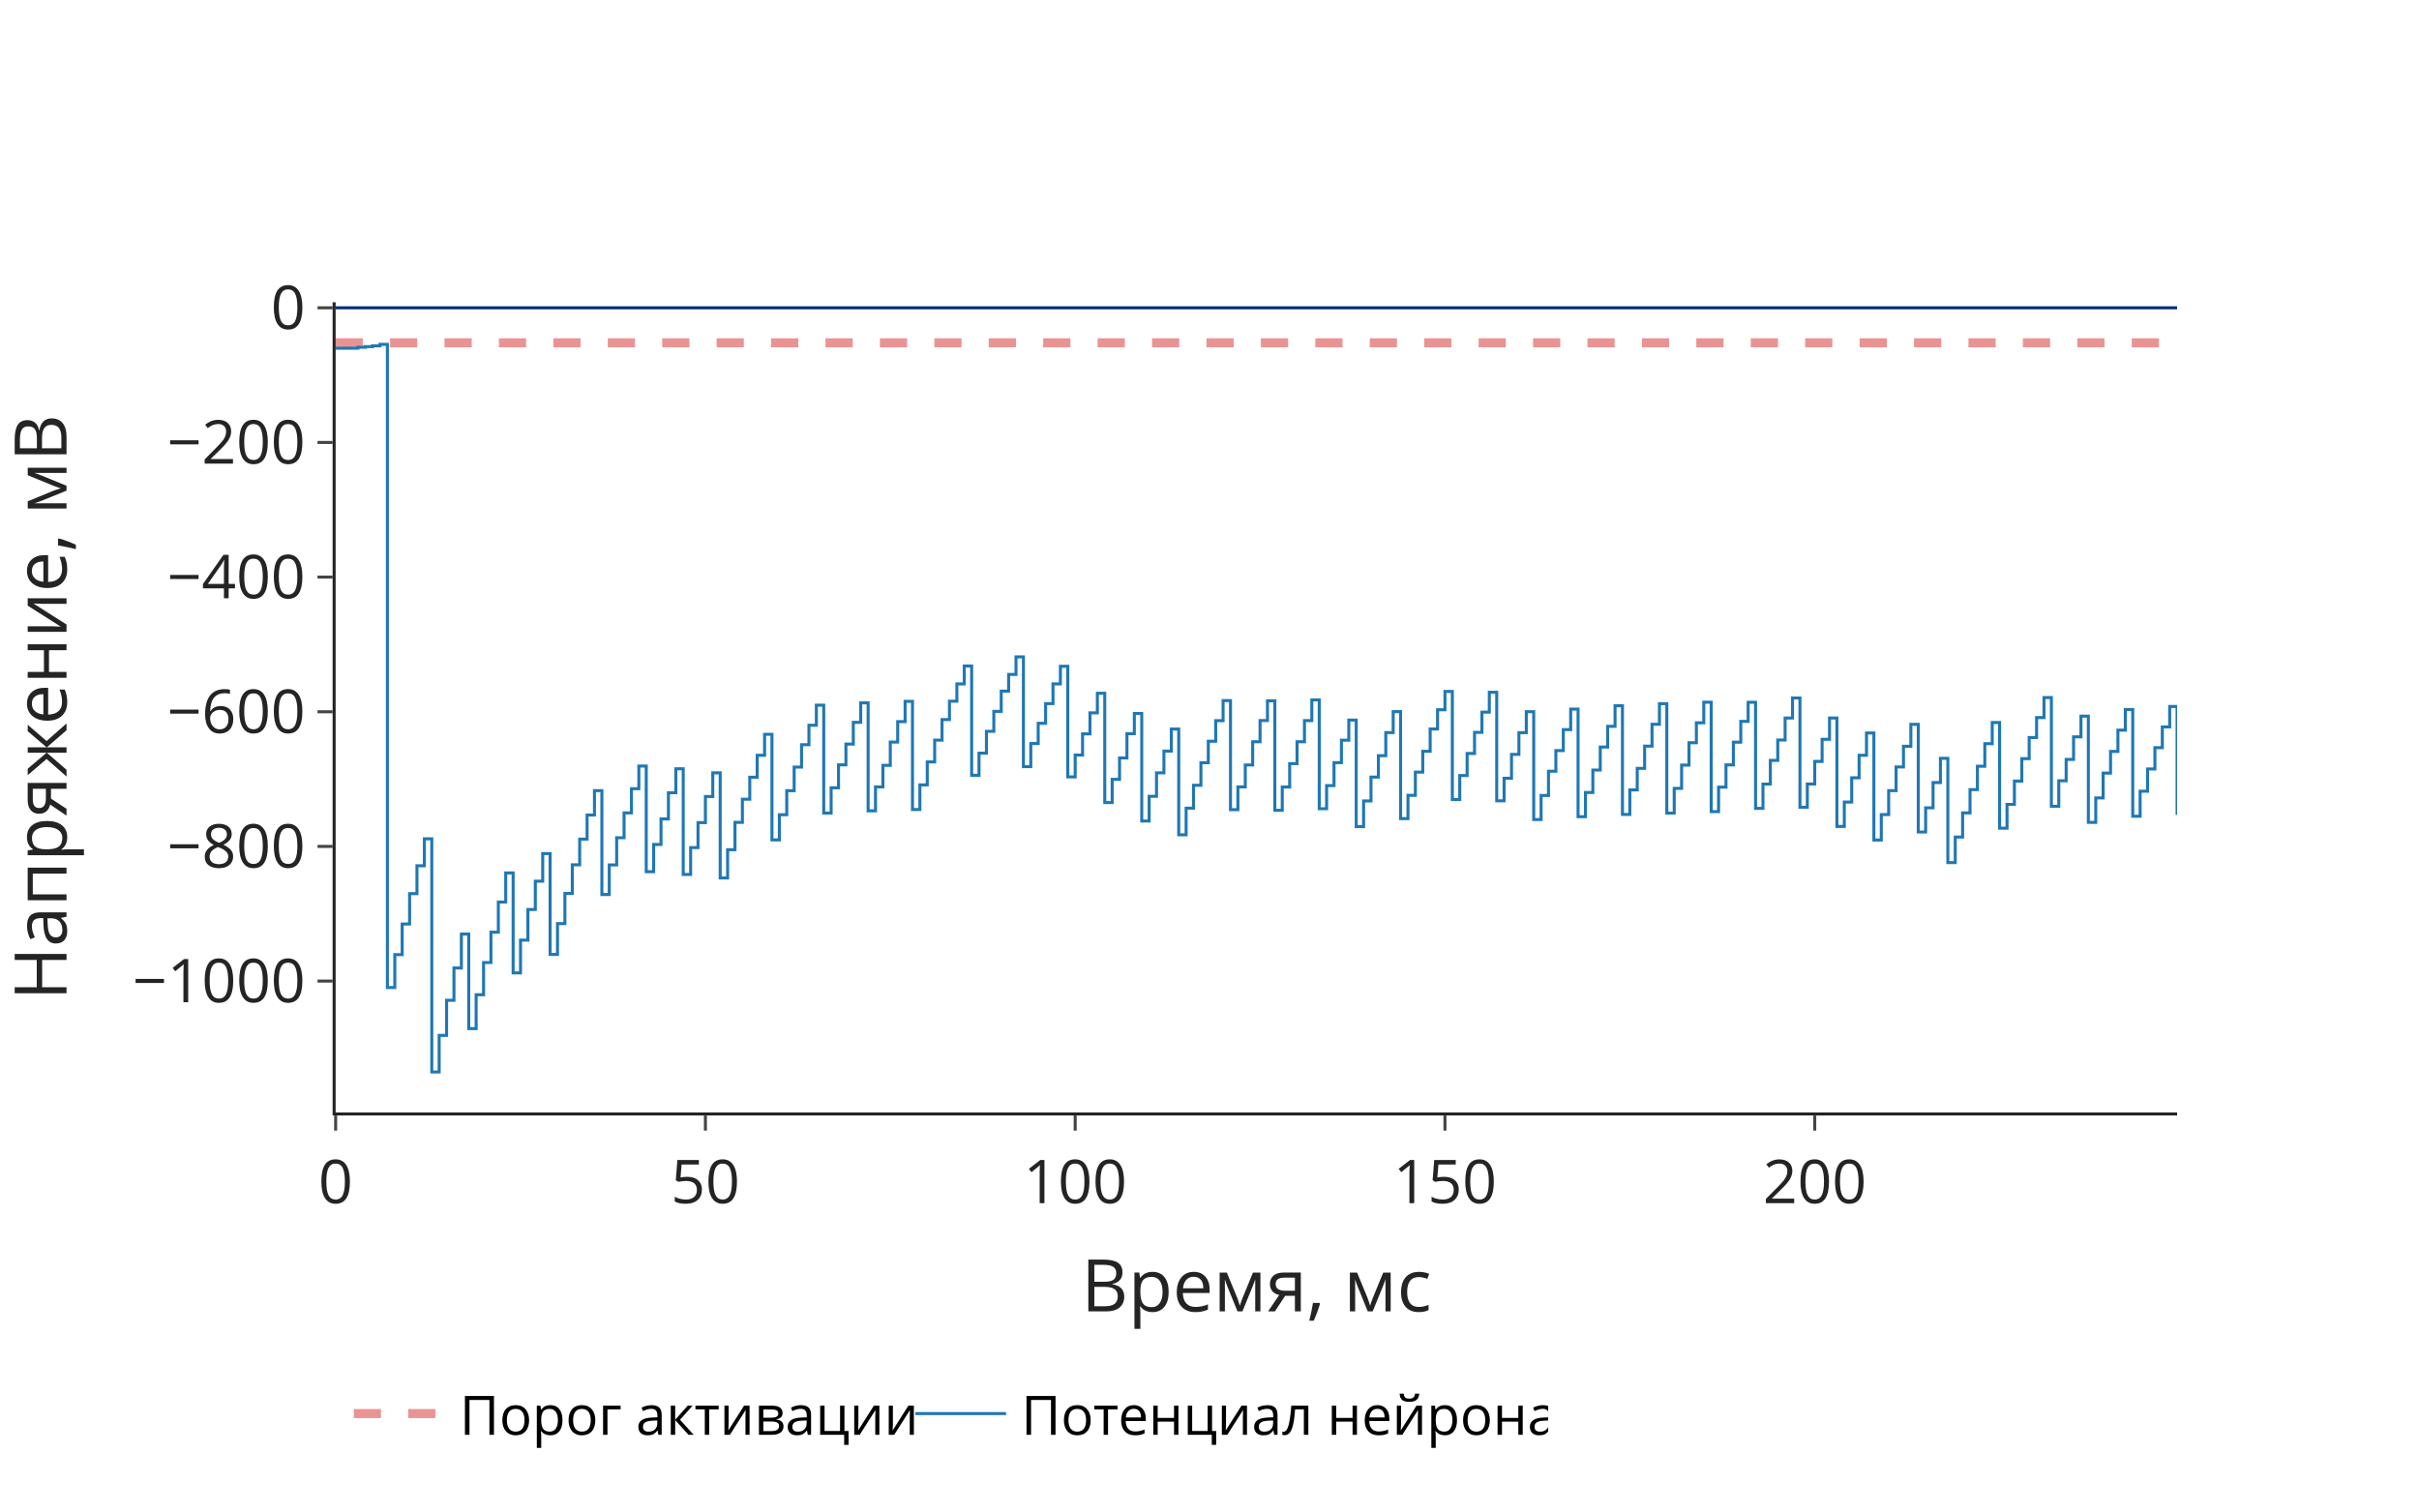
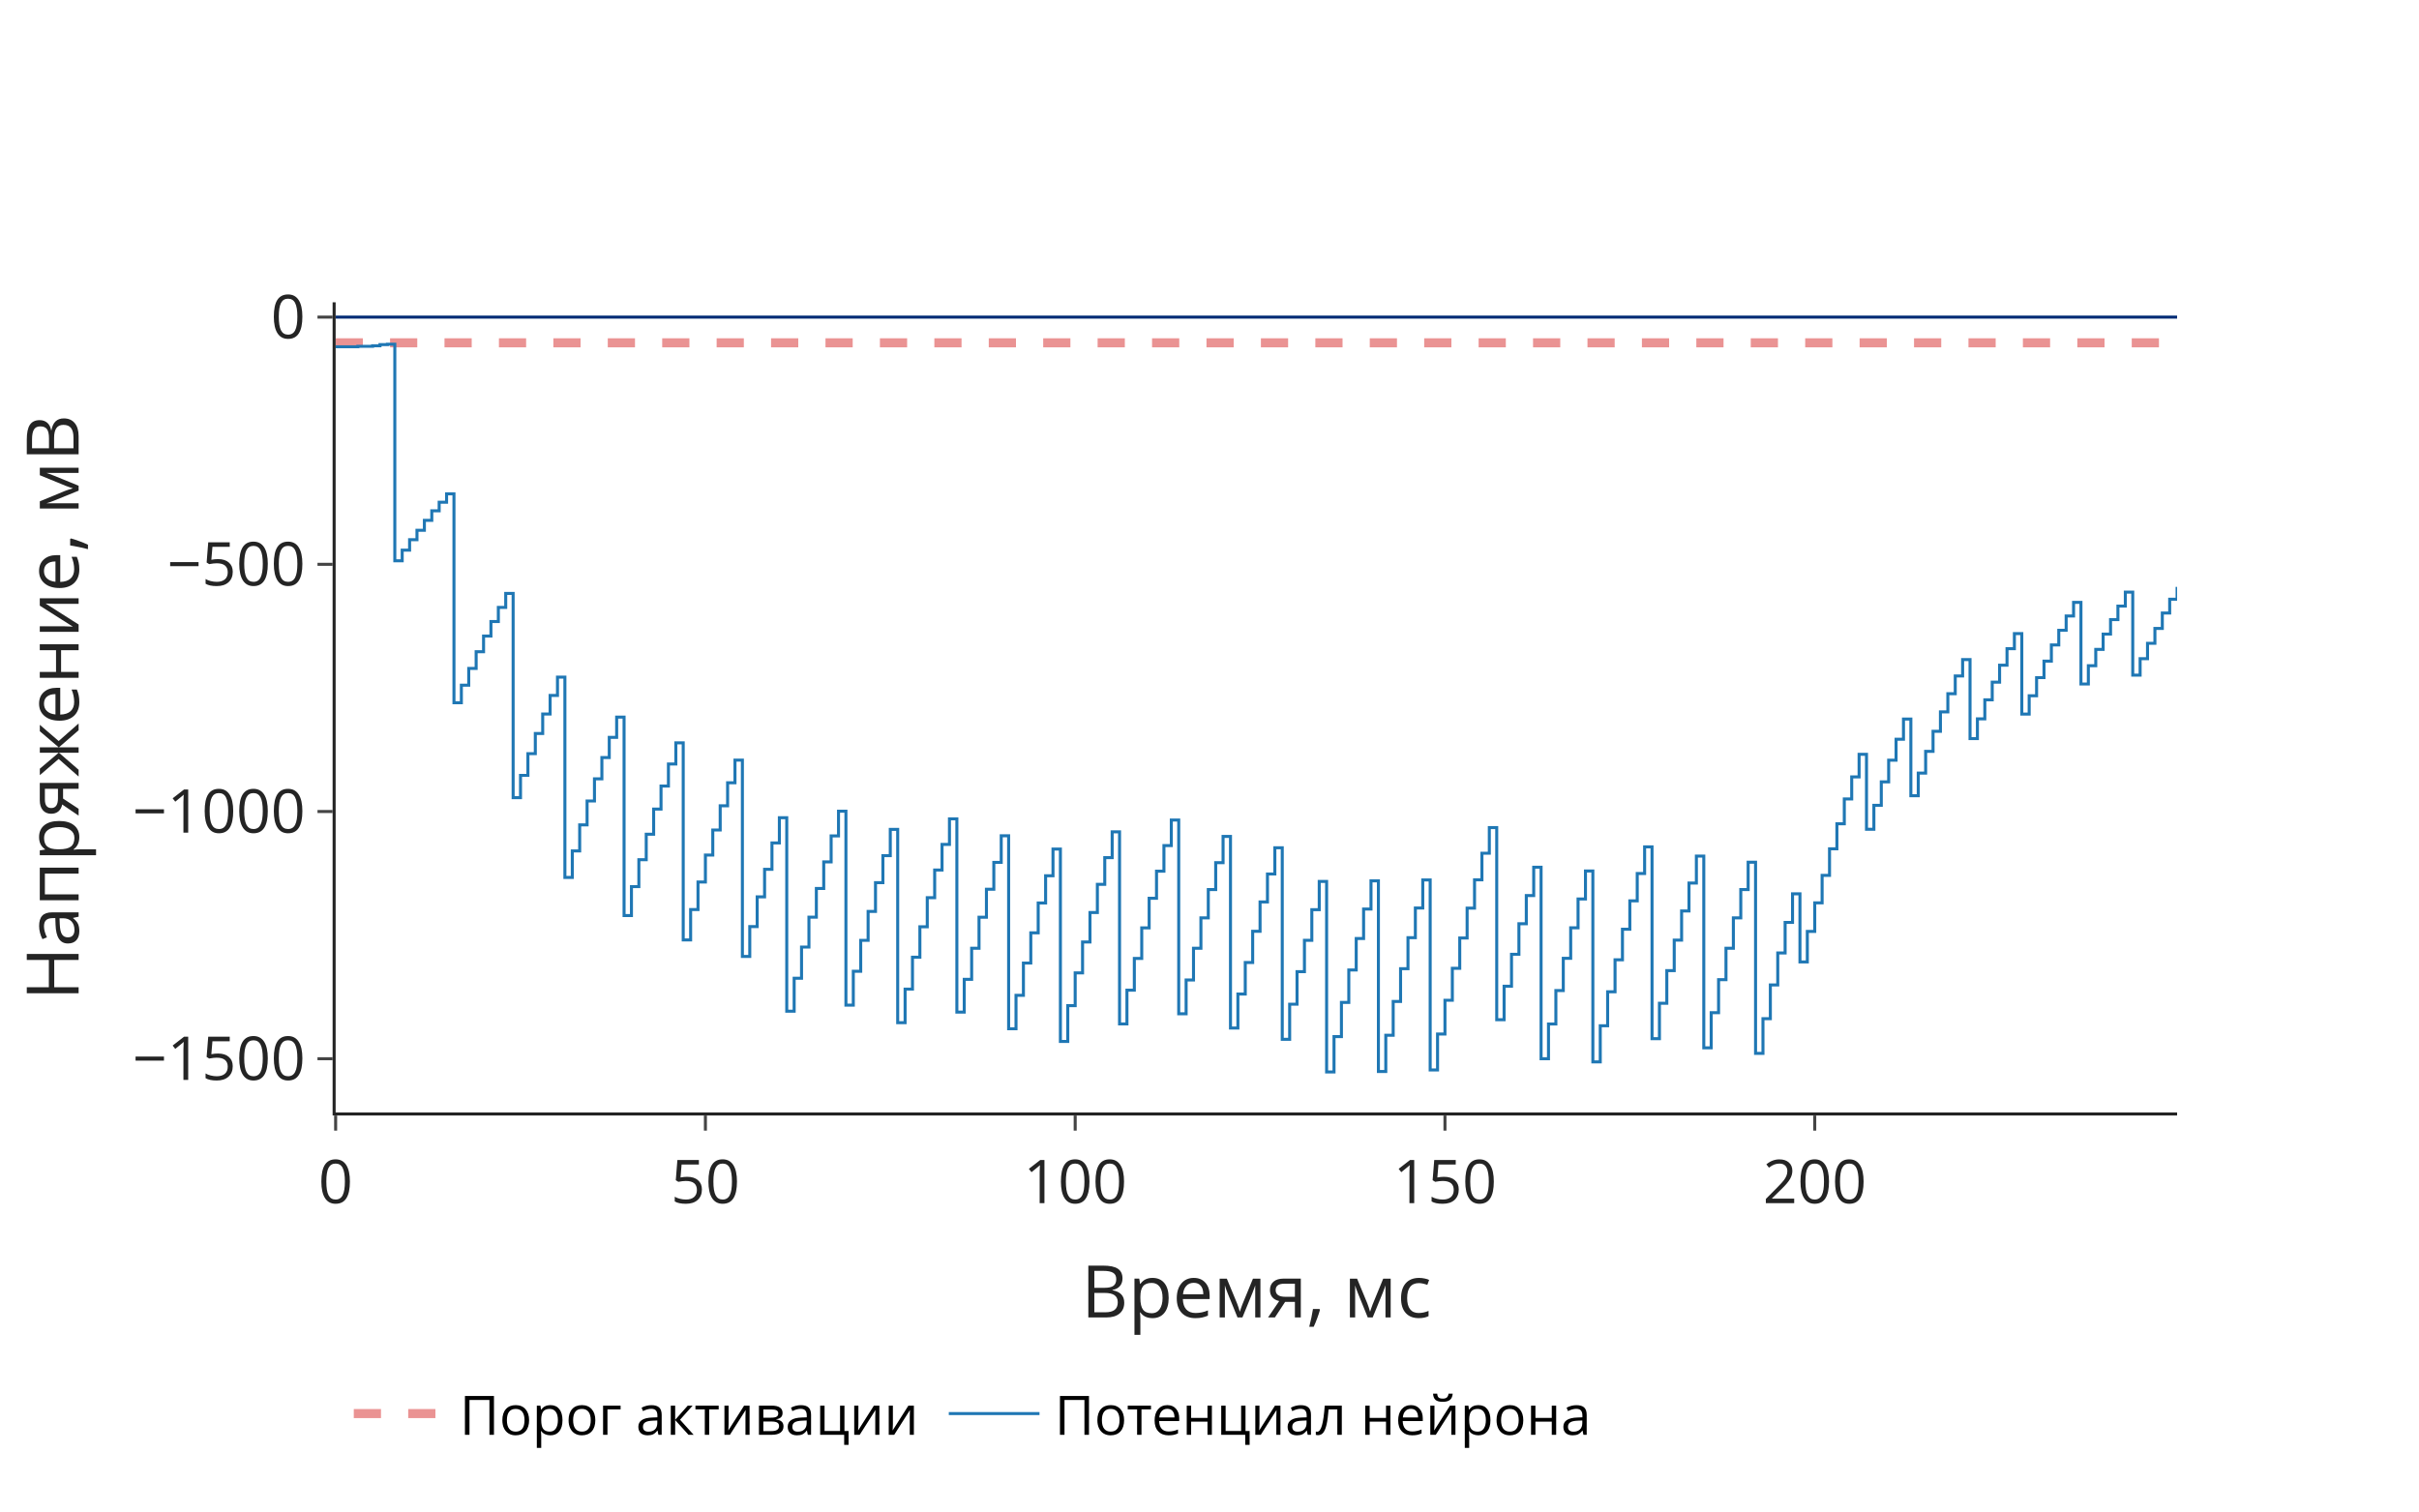
<svg xmlns="http://www.w3.org/2000/svg" class="main-svg" width="800" height="500" style="" viewBox="0 0 800 500">
  <rect x="0" y="0" width="800" height="500" style="fill: rgb(255, 255, 255); fill-opacity: 1;" />
-   <defs id="defs-00d9c5">
+   <defs id="defs-796550">
    <g class="clips">
-       <clipPath id="clip00d9c5xyplot" class="plotclip">
+       <clipPath id="clip796550xyplot" class="plotclip">
        <rect width="609" height="268" />
      </clipPath>
-       <clipPath class="axesclip" id="clip00d9c5x">
+       <clipPath class="axesclip" id="clip796550x">
        <rect x="111" y="0" width="609" height="500" />
      </clipPath>
-       <clipPath class="axesclip" id="clip00d9c5y">
+       <clipPath class="axesclip" id="clip796550y">
        <rect x="0" y="100" width="800" height="268" />
      </clipPath>
-       <clipPath class="axesclip" id="clip00d9c5xy">
+       <clipPath class="axesclip" id="clip796550xy">
        <rect x="111" y="100" width="609" height="268" />
      </clipPath>
    </g>
    <g class="gradients" />
  </defs>
  <g class="bglayer" />
  <g class="layer-below">
    <g class="imagelayer" />
    <g class="shapelayer" />
  </g>
  <g class="cartesianlayer">
    <g class="subplot xy">
      <g class="layer-subplot">
        <g class="shapelayer" />
        <g class="imagelayer" />
      </g>
      <g class="gridlayer">
        <g class="x" />
        <g class="y" />
      </g>
      <g class="zerolinelayer">
-         <path class="yzl zl crisp" transform="translate(0,101.82)" d="M111,0h609" style="stroke: rgb(0, 44, 117); stroke-opacity: 1; stroke-width: 1px;" />
+         <path class="yzl zl crisp" transform="translate(0,104.9)" d="M111,0h609" style="stroke: rgb(0, 44, 117); stroke-opacity: 1; stroke-width: 1px;" />
      </g>
      <path class="xlines-below" />
      <path class="ylines-below" />
      <g class="overlines-below" />
      <g class="xaxislayer-below" />
      <g class="yaxislayer-below" />
      <g class="overaxes-below" />
-       <g class="plot" transform="translate(111, 100)" clip-path="url('#clip00d9c5xyplot')">
+       <g class="plot" transform="translate(111,100)" clip-path="url('#clip796550xyplot')">
        <g class="scatterlayer mlayer">
-           <g class="trace scatter tracef15547" style="stroke-miterlimit: 2; opacity: 0.5;">
+           <g class="trace scatter trace2523b6" style="stroke-miterlimit: 2; opacity: 0.5;">
            <g class="fills" />
            <g class="errorbars" />
            <g class="lines">
              <path class="js-line" d="M0,13.4H2.45V13.4H4.89V13.4H7.34V13.4H9.78V13.4H12.23V13.4H14.67V13.4H17.12V13.4H19.57V13.4H22.01V13.4H24.46V13.4H26.9V13.4H29.35V13.4H31.8V13.4H34.24V13.4H36.69V13.4H39.13V13.4H41.58V13.4H44.02V13.4H46.47V13.4H48.92V13.4H51.36V13.4H53.81V13.4H56.25V13.4H58.7V13.4H61.14V13.4H63.59V13.4H66.04V13.4H68.48V13.4H70.93V13.4H73.37V13.4H75.82V13.4H78.27V13.4H80.71V13.4H83.16V13.4H85.6V13.4H88.05V13.4H90.49V13.4H92.94V13.4H95.39V13.4H97.83V13.4H100.28V13.4H102.72V13.4H105.17V13.4H107.61V13.4H110.06V13.4H112.51V13.4H114.95V13.4H117.4V13.4H119.84V13.4H122.29V13.4H124.73V13.4H127.18V13.4H129.63V13.4H132.07V13.4H134.52V13.4H136.96V13.4H139.41V13.4H141.86V13.4H144.3V13.4H146.75V13.4H149.19V13.4H151.64V13.4H154.08V13.4H156.53V13.4H158.98V13.4H161.42V13.4H163.87V13.4H166.31V13.4H168.76V13.4H171.2V13.4H173.65V13.4H176.1V13.4H178.54V13.4H180.99V13.4H183.43V13.4H185.88V13.4H188.33V13.4H190.77V13.4H193.22V13.4H195.66V13.4H198.11V13.4H200.55V13.4H203V13.4H205.45V13.4H207.89V13.4H210.34V13.4H212.78V13.4H215.23V13.4H217.67V13.4H220.12V13.4H222.57V13.4H225.01V13.4H227.46V13.4H229.9V13.4H232.35V13.4H234.8V13.4H237.24V13.4H239.69V13.4H242.13V13.4H244.58V13.4H247.02V13.4H249.47V13.4H251.92V13.4H254.36V13.4H256.81V13.4H259.25V13.4H261.7V13.4H264.14V13.4H266.59V13.4H269.04V13.4H271.48V13.4H273.93V13.4H276.37V13.4H278.82V13.4H281.27V13.4H283.71V13.4H286.16V13.4H288.6V13.4H291.05V13.4H293.49V13.4H295.94V13.4H298.39V13.4H300.83V13.4H303.28V13.4H305.72V13.4H308.17V13.4H310.61V13.4H313.06V13.4H315.51V13.4H317.95V13.4H320.4V13.4H322.84V13.4H325.29V13.4H327.73V13.4H330.18V13.4H332.63V13.4H335.07V13.4H337.52V13.4H339.96V13.4H342.41V13.4H344.86V13.4H347.3V13.4H349.75V13.4H352.19V13.4H354.64V13.4H357.08V13.4H359.53V13.4H361.98V13.4H364.42V13.4H366.87V13.4H369.31V13.4H371.76V13.4H374.2V13.4H376.65V13.4H379.1V13.4H381.54V13.4H383.99V13.4H386.43V13.4H388.88V13.4H391.33V13.4H393.77V13.4H396.22V13.4H398.66V13.4H401.11V13.4H403.55V13.4H406V13.4H408.45V13.4H410.89V13.4H413.34V13.4H415.78V13.4H418.23V13.4H420.67V13.4H423.12V13.4H425.57V13.4H428.01V13.4H430.46V13.4H432.9V13.4H435.35V13.4H437.8V13.4H440.24V13.4H442.69V13.4H445.13V13.4H447.58V13.4H450.02V13.4H452.47V13.4H454.92V13.4H457.36V13.4H459.81V13.4H462.25V13.4H464.7V13.4H467.14V13.4H469.59V13.4H472.04V13.4H474.48V13.4H476.93V13.4H479.37V13.4H481.82V13.4H484.27V13.4H486.71V13.4H489.16V13.4H491.6V13.4H494.05V13.4H496.49V13.4H498.94V13.4H501.39V13.4H503.83V13.4H506.28V13.4H508.72V13.4H511.17V13.4H513.61V13.4H516.06V13.4H518.51V13.4H520.95V13.4H523.4V13.4H525.84V13.4H528.29V13.4H530.73V13.4H533.18V13.4H535.63V13.4H538.07V13.4H540.52V13.4H542.96V13.4H545.41V13.4H547.86V13.4H550.3V13.4H552.75V13.4H555.19V13.4H557.64V13.4H560.08V13.4H562.53V13.4H564.98V13.4H567.42V13.4H569.87V13.4H572.31V13.4H574.76V13.4H577.2V13.4H579.65V13.4H582.1V13.4H584.54V13.4H586.99V13.4H589.43V13.4H591.88V13.4H594.33V13.4H596.77V13.4H599.22V13.4H601.66V13.4H604.11V13.4H606.55V13.4H609V13.4" style="vector-effect: non-scaling-stroke; fill: none; stroke: rgb(214, 39, 40); stroke-opacity: 1; stroke-width: 3px; opacity: 1; stroke-dasharray: 9px, 9px;" />
            </g>
            <g class="points" />
            <g class="text" />
          </g>
-           <g class="trace scatter tracec238b5" style="stroke-miterlimit: 2; opacity: 1;">
+           <g class="trace scatter tracea36269" style="stroke-miterlimit: 2; opacity: 1;">
            <g class="fills" />
            <g class="errorbars" />
            <g class="lines">
-               <path class="js-line" d="M0,15.18H2.45V15.18H4.89V15.18H7.34V14.86H9.78V14.66H12.23V14.4H14.67V13.91H17.12V226.66H19.57V215.79H22.01V205.66H24.46V195.61H26.9V186.39H29.35V177.47H31.8V254.6H34.24V242.5H36.69V230.89H39.13V220.2H41.58V208.99H44.02V240.26H46.47V229.06H48.92V218.4H51.36V208.36H53.81V198.39H56.25V188.75H58.7V221.82H61.14V210.99H63.59V200.85H66.04V191.48H68.48V182.36H70.93V215.72H73.37V205.52H75.82V195.54H78.27V186.07H80.71V177.58H83.16V169.61H85.6V161.54H88.05V195.91H90.49V186.11H92.94V177.12H95.39V168.9H97.83V160.9H100.28V153.41H102.72V188.36H105.17V179.35H107.61V170.9H110.06V162.23H112.51V154.3H114.95V189.26H117.4V180.37H119.84V172.12H122.29V163.47H124.73V155.64H127.18V190.43H129.63V181.08H132.07V172.03H134.52V164.38H136.96V157.1H139.41V149.84H141.86V142.9H144.3V177.83H146.75V169.52H149.19V161.56H151.64V153.74H154.08V146.34H156.53V139.9H158.98V133.26H161.42V168.96H163.87V160.6H166.31V153H168.76V146.13H171.2V138.95H173.65V132.5H176.1V168.21H178.54V160.29H180.99V153.17H183.43V145.47H185.88V138.7H188.33V132H190.77V167.78H193.22V159.63H195.66V152.05H198.11V144.83H200.55V138.03H203V131.94H205.45V126.22H207.89V120.29H210.34V156.46H212.78V149.15H215.23V141.92H217.67V135.32H220.12V128.62H222.57V123.09H225.01V117.29H227.46V153.61H229.9V145.97H232.35V139.27H234.8V132.76H237.24V126.22H239.69V120.41H242.13V156.99H244.58V149.76H247.02V142.77H249.47V135.8H251.92V129.33H254.36V165.48H256.81V157.8H259.25V150.73H261.7V142.7H264.14V136.01H266.59V171.59H269.04V163.41H271.48V155.64H273.93V148.46H276.37V141.17H278.82V176.15H281.27V167.33H283.71V159.77H286.16V152.29H288.6V145.19H291.05V138.39H293.49V131.76H295.94V167.83H298.39V160.3H300.83V153.04H303.28V145.36H305.72V138.35H308.17V131.82H310.61V168.04H313.06V160.35H315.51V152.6H317.95V145.36H320.4V138.37H322.84V131.53H325.29V167.52H327.73V159.88H330.18V152.27H332.63V144.85H335.07V138.2H337.52V173.44H339.96V164.95H342.41V157.06H344.86V149.98H347.3V142.33H349.75V135.41H352.19V170.8H354.64V163.09H357.08V155.41H359.53V148.52H361.98V141.14H364.42V134.78H366.87V128.73H369.31V164.48H371.76V156.54H374.2V149.25H376.65V142.26H379.1V135.57H381.54V129H383.99V164.9H386.43V157.44H388.88V149.54H391.33V142.36H393.77V135.42H396.22V171.09H398.66V163.13H401.11V155.12H403.55V148.28H406V141.36H408.45V134.57H410.89V170.16H413.34V162.15H415.78V154.72H418.23V147.11H420.67V140.26H423.12V133.46H425.57V169.4H428.01V161.3H430.46V154.18H432.9V146.82H435.35V139.58H437.8V132.78H440.24V168.97H442.69V160.78H445.13V153.08H447.58V145.69H450.02V139.1H452.47V132.29H454.92V168.48H457.36V160.38H459.81V153.02H462.25V145.52H464.7V138.63H467.14V132.3H469.59V167.41H472.04V159.37H474.48V151.53H476.93V144.78H479.37V137.51H481.82V130.89H484.27V167.03H486.71V159.33H489.16V151.88H491.6V144.56H494.05V137.52H496.49V173.38H498.94V165.31H501.39V157.29H503.83V149.84H506.28V142.46H508.72V177.88H511.17V169.46H513.61V161.53H516.06V153.7H518.51V146.85H520.95V139.6H523.4V175.22H525.84V167.22H528.29V158.87H530.73V150.84H533.18V185.35H535.63V176.9H538.07V168.89H540.52V161.2H542.96V153.48H545.41V146H547.86V139H550.3V173.96H552.75V166.09H555.19V158.37H557.64V150.96H560.08V143.97H562.53V137.37H564.98V130.76H567.42V166.71H569.87V158.27H572.31V151.21H574.76V143.75H577.2V136.89H579.65V172.04H582.1V163.95H584.54V155.73H586.99V148.57H589.43V141.52H591.88V134.72H594.33V170H596.77V161.73H599.22V154.37H601.66V147.33H604.11V140.45H606.55V133.69H609V169.54" style="vector-effect: non-scaling-stroke; fill: none; stroke: rgb(31, 119, 180); stroke-opacity: 1; stroke-width: 1px; opacity: 1;" />
+               <path class="js-line" d="M0,14.71H2.45V14.71H4.89V14.71H7.34V14.56H9.78V14.56H12.23V14.37H14.67V13.99H17.12V13.87H19.57V85.5H22.01V81.99H24.46V78.53H26.9V75.42H29.35V72.12H31.8V68.97H34.24V66.14H36.69V63.36H39.13V132.46H41.58V126.66H44.02V121.1H46.47V115.58H48.92V110.4H51.36V105.6H53.81V100.92H56.25V96.3H58.7V163.87H61.14V156.49H63.59V149.3H66.04V142.63H68.48V136.19H70.93V130.05H73.37V123.99H75.82V190.25H78.27V181.49H80.71V172.87H83.16V164.96H85.6V157.63H88.05V150.6H90.49V143.91H92.94V137.22H95.39V202.85H97.83V193.29H100.28V184.38H102.72V175.96H105.17V167.64H107.61V160.03H110.06V152.73H112.51V145.73H114.95V210.93H117.4V200.87H119.84V191.76H122.29V182.84H124.73V174.56H127.18V166.55H129.63V158.94H132.07V151.44H134.52V216.39H136.96V206.5H139.41V196.67H141.86V187.56H144.3V178.84H146.75V170.5H149.19V234.49H151.64V223.59H154.08V213.28H156.53V203.39H158.98V193.9H161.42V185.1H163.87V176.52H166.31V168.35H168.76V232.49H171.2V221.29H173.65V211.06H176.1V201.49H178.54V191.98H180.99V183.04H183.43V174.36H185.88V238.29H188.33V227.19H190.77V216.64H193.22V206.57H195.66V196.94H198.11V187.8H200.55V179.32H203V170.87H205.45V234.8H207.89V223.96H210.34V213.67H212.78V203.41H215.23V194.16H217.67V185.27H220.12V176.46H222.57V240.31H225.01V229.24H227.46V218.57H229.9V208.57H232.35V198.7H234.8V189.7H237.24V180.87H239.69V244.5H242.13V232.66H244.58V221.83H247.02V211.61H249.47V201.86H251.92V192.53H254.36V183.7H256.81V175.17H259.25V238.71H261.7V227.54H264.14V217.05H266.59V206.94H269.04V197.15H271.48V188.18H273.93V179.72H276.37V171.26H278.82V235.34H281.27V224.17H283.71V213.67H286.16V203.62H288.6V194.26H291.05V185.37H293.49V176.69H295.94V240.07H298.39V228.82H300.83V218.38H303.28V208.07H305.72V198.35H308.17V189.11H310.61V180.44H313.06V243.79H315.51V232.18H317.95V221.41H320.4V211.05H322.84V200.91H325.29V191.58H327.73V254.6H330.18V242.9H332.63V231.6H335.07V220.86H337.52V210.45H339.96V200.7H342.41V191.39H344.86V254.45H347.3V242.46H349.75V231.27H352.19V220.44H354.64V210.18H357.08V200.36H359.53V191.09H361.98V253.93H364.42V242.04H366.87V230.88H369.31V220.31H371.76V210.28H374.2V200.4H376.65V191.04H379.1V182.24H381.54V173.76H383.99V237.32H386.43V226.24H388.88V215.67H391.33V205.56H393.77V196.25H396.22V186.87H398.66V250.22H401.11V238.73H403.55V227.66H406V217H408.45V206.91H410.89V197.37H413.34V188.12H415.78V251.27H418.23V239.31H420.67V228.08H423.12V217.49H425.57V207.39H428.01V198H430.46V188.95H432.9V180.13H435.35V243.59H437.8V231.87H440.24V221.08H442.69V210.99H445.13V201.35H447.58V192.11H450.02V183.19H452.47V246.62H454.92V234.98H457.36V224.07H459.81V213.68H462.25V203.63H464.7V194.27H467.14V185.21H469.59V248.44H472.04V236.97H474.48V225.81H476.93V215.23H479.37V205.13H481.82V195.66H484.27V218.2H486.71V208.1H489.16V198.65H491.6V189.56H494.05V180.78H496.49V172.51H498.94V164.28H501.39V156.99H503.83V149.53H506.28V174.31H508.72V166.4H511.17V158.64H513.61V151.47H516.06V144.54H518.51V137.86H520.95V163.23H523.4V155.74H525.84V148.54H528.29V141.9H530.73V135.49H533.18V129.48H535.63V123.61H538.07V118.19H540.52V144.33H542.96V137.8H545.41V131.5H547.86V125.66H550.3V120.04H552.75V114.59H555.19V109.59H557.64V136.21H560.08V130.15H562.53V124.15H564.98V118.7H567.42V113.34H569.87V108.49H572.31V103.77H574.76V99.26H577.2V126.26H579.65V120.22H582.1V114.82H584.54V109.75H586.99V104.96H589.43V100.49H591.88V95.87H594.33V123.33H596.77V117.89H599.22V112.8H601.66V107.89H604.11V102.79H606.55V98.22H609V94.13" style="vector-effect: non-scaling-stroke; fill: none; stroke: rgb(31, 119, 180); stroke-opacity: 1; stroke-width: 1px; opacity: 1;" />
            </g>
            <g class="points" />
            <g class="text" />
          </g>
        </g>
      </g>
      <g class="overplot" />
      <path class="xlines-above crisp" d="M110,368.5H720" style="fill: none; stroke-width: 1px; stroke: rgb(36, 36, 36); stroke-opacity: 1;" />
      <path class="ylines-above crisp" d="M110.5,100V368" style="fill: none; stroke-width: 1px; stroke: rgb(36, 36, 36); stroke-opacity: 1;" />
      <g class="overlines-above" />
      <g class="xaxislayer-above">
        <path class="xtick ticks crisp" d="M0,369v5" transform="translate(111,0)" style="stroke: rgb(68, 68, 68); stroke-opacity: 1; stroke-width: 1px;" />
        <path class="xtick ticks crisp" d="M0,369v5" transform="translate(233.29,0)" style="stroke: rgb(68, 68, 68); stroke-opacity: 1; stroke-width: 1px;" />
        <path class="xtick ticks crisp" d="M0,369v5" transform="translate(355.58,0)" style="stroke: rgb(68, 68, 68); stroke-opacity: 1; stroke-width: 1px;" />
        <path class="xtick ticks crisp" d="M0,369v5" transform="translate(477.87,0)" style="stroke: rgb(68, 68, 68); stroke-opacity: 1; stroke-width: 1px;" />
        <path class="xtick ticks crisp" d="M0,369v5" transform="translate(600.16,0)" style="stroke: rgb(68, 68, 68); stroke-opacity: 1; stroke-width: 1px;" />
        <g class="xtick">
          <text text-anchor="middle" x="0" y="398" transform="translate(111,0)" style="font-family: 'Open Sans', verdana, arial, sans-serif; font-size: 20px; fill: rgb(36, 36, 36); fill-opacity: 1; white-space: pre;">0</text>
        </g>
        <g class="xtick">
          <text text-anchor="middle" x="0" y="398" transform="translate(233.29,0)" style="font-family: 'Open Sans', verdana, arial, sans-serif; font-size: 20px; fill: rgb(36, 36, 36); fill-opacity: 1; white-space: pre;">50</text>
        </g>
        <g class="xtick">
          <text text-anchor="middle" x="0" y="398" transform="translate(355.58,0)" style="font-family: 'Open Sans', verdana, arial, sans-serif; font-size: 20px; fill: rgb(36, 36, 36); fill-opacity: 1; white-space: pre;">100</text>
        </g>
        <g class="xtick">
          <text text-anchor="middle" x="0" y="398" transform="translate(477.87,0)" style="font-family: 'Open Sans', verdana, arial, sans-serif; font-size: 20px; fill: rgb(36, 36, 36); fill-opacity: 1; white-space: pre;">150</text>
        </g>
        <g class="xtick">
          <text text-anchor="middle" x="0" y="398" transform="translate(600.16,0)" style="font-family: 'Open Sans', verdana, arial, sans-serif; font-size: 20px; fill: rgb(36, 36, 36); fill-opacity: 1; white-space: pre;">200</text>
        </g>
      </g>
      <g class="yaxislayer-above">
-         <path class="ytick ticks crisp" d="M110,0h-5" transform="translate(0,324.53)" style="stroke: rgb(68, 68, 68); stroke-opacity: 1; stroke-width: 1px;" />
-         <path class="ytick ticks crisp" d="M110,0h-5" transform="translate(0,279.99)" style="stroke: rgb(68, 68, 68); stroke-opacity: 1; stroke-width: 1px;" />
-         <path class="ytick ticks crisp" d="M110,0h-5" transform="translate(0,235.45)" style="stroke: rgb(68, 68, 68); stroke-opacity: 1; stroke-width: 1px;" />
-         <path class="ytick ticks crisp" d="M110,0h-5" transform="translate(0,190.9)" style="stroke: rgb(68, 68, 68); stroke-opacity: 1; stroke-width: 1px;" />
-         <path class="ytick ticks crisp" d="M110,0h-5" transform="translate(0,146.36)" style="stroke: rgb(68, 68, 68); stroke-opacity: 1; stroke-width: 1px;" />
-         <path class="ytick ticks crisp" d="M110,0h-5" transform="translate(0,101.82)" style="stroke: rgb(68, 68, 68); stroke-opacity: 1; stroke-width: 1px;" />
+         <path class="ytick ticks crisp" d="M110,0h-5" transform="translate(0,350.22)" style="stroke: rgb(68, 68, 68); stroke-opacity: 1; stroke-width: 1px;" />
+         <path class="ytick ticks crisp" d="M110,0h-5" transform="translate(0,268.44)" style="stroke: rgb(68, 68, 68); stroke-opacity: 1; stroke-width: 1px;" />
+         <path class="ytick ticks crisp" d="M110,0h-5" transform="translate(0,186.67)" style="stroke: rgb(68, 68, 68); stroke-opacity: 1; stroke-width: 1px;" />
+         <path class="ytick ticks crisp" d="M110,0h-5" transform="translate(0,104.9)" style="stroke: rgb(68, 68, 68); stroke-opacity: 1; stroke-width: 1px;" />
        <g class="ytick">
-           <text text-anchor="end" x="101" y="7" transform="translate(0,324.53)" style="font-family: 'Open Sans', verdana, arial, sans-serif; font-size: 20px; fill: rgb(36, 36, 36); fill-opacity: 1; white-space: pre;">−1000</text>
+           <text text-anchor="end" x="101" y="7" transform="translate(0,350.22)" style="font-family: 'Open Sans', verdana, arial, sans-serif; font-size: 20px; fill: rgb(36, 36, 36); fill-opacity: 1; white-space: pre;">−1500</text>
        </g>
        <g class="ytick">
-           <text text-anchor="end" x="101" y="7" transform="translate(0,279.99)" style="font-family: 'Open Sans', verdana, arial, sans-serif; font-size: 20px; fill: rgb(36, 36, 36); fill-opacity: 1; white-space: pre;">−800</text>
+           <text text-anchor="end" x="101" y="7" transform="translate(0,268.44)" style="font-family: 'Open Sans', verdana, arial, sans-serif; font-size: 20px; fill: rgb(36, 36, 36); fill-opacity: 1; white-space: pre;">−1000</text>
        </g>
        <g class="ytick">
-           <text text-anchor="end" x="101" y="7" transform="translate(0,235.45)" style="font-family: 'Open Sans', verdana, arial, sans-serif; font-size: 20px; fill: rgb(36, 36, 36); fill-opacity: 1; white-space: pre;">−600</text>
+           <text text-anchor="end" x="101" y="7" transform="translate(0,186.67)" style="font-family: 'Open Sans', verdana, arial, sans-serif; font-size: 20px; fill: rgb(36, 36, 36); fill-opacity: 1; white-space: pre;">−500</text>
        </g>
        <g class="ytick">
-           <text text-anchor="end" x="101" y="7" transform="translate(0,190.9)" style="font-family: 'Open Sans', verdana, arial, sans-serif; font-size: 20px; fill: rgb(36, 36, 36); fill-opacity: 1; white-space: pre;">−400</text>
-         </g>
-         <g class="ytick">
-           <text text-anchor="end" x="101" y="7" transform="translate(0,146.36)" style="font-family: 'Open Sans', verdana, arial, sans-serif; font-size: 20px; fill: rgb(36, 36, 36); fill-opacity: 1; white-space: pre;">−200</text>
-         </g>
-         <g class="ytick">
-           <text text-anchor="end" x="101" y="7" transform="translate(0,101.82)" style="font-family: 'Open Sans', verdana, arial, sans-serif; font-size: 20px; fill: rgb(36, 36, 36); fill-opacity: 1; white-space: pre;">0</text>
+           <text text-anchor="end" x="101" y="7" transform="translate(0,104.9)" style="font-family: 'Open Sans', verdana, arial, sans-serif; font-size: 20px; fill: rgb(36, 36, 36); fill-opacity: 1; white-space: pre;">0</text>
        </g>
      </g>
      <g class="overaxes-above" />
    </g>
  </g>
  <g class="polarlayer" />
  <g class="ternarylayer" />
  <g class="geolayer" />
  <g class="funnelarealayer" />
  <g class="pielayer" />
  <g class="treemaplayer" />
  <g class="sunburstlayer" />
  <g class="glimages" />
-   <defs id="topdefs-00d9c5">
+   <defs id="topdefs-796550">
    <g class="clips" />
-     <clipPath id="legend00d9c5">
-       <rect width="400" height="37" x="1" y="1" />
+     <clipPath id="legend796550">
+       <rect width="420" height="37" x="1" y="1" />
    </clipPath>
  </defs>
  <g class="layer-above">
    <g class="imagelayer" />
    <g class="shapelayer" />
  </g>
  <g class="infolayer">
-     <g class="legend" pointer-events="all" transform="translate(111, 448.4)">
-       <rect class="bg" shape-rendering="crispEdges" width="401" height="38" x="0.5" y="0.5" style="stroke: rgb(5, 5, 25); stroke-opacity: 0; fill: rgb(5, 5, 25); fill-opacity: 0; stroke-width: 1px;" />
-       <g class="scrollbox" transform="translate(0, 0)" clip-path="url('#legend00d9c5')">
+     <g class="legend" pointer-events="all" transform="translate(111,448.4)">
+       <rect class="bg" shape-rendering="crispEdges" width="421" height="38" x="0.5" y="0.5" style="stroke: rgb(5, 5, 25); stroke-opacity: 0; fill: rgb(5, 5, 25); fill-opacity: 0; stroke-width: 1px;" />
+       <g class="scrollbox" transform="" clip-path="url('#legend796550')">
        <g class="groups">
-           <g class="traces" transform="translate(1, 19.2)" style="opacity: 1;">
-             <text class="legendtext user-select-none" text-anchor="start" x="40" y="7.02" style="font-family: 'Open Sans', verdana, arial, sans-serif; font-size: 18px; fill: rgb(0, 0, 0); fill-opacity: 1; white-space: pre;">Порог активации</text>
+           <g class="traces" transform="translate(1,19.2)" style="opacity: 1;">
+             <text class="legendtext" text-anchor="start" x="40" y="7.02" style="font-family: 'Open Sans', verdana, arial, sans-serif; font-size: 18px; fill: rgb(0, 0, 0); fill-opacity: 1; white-space: pre;">Порог активации</text>
            <g class="layers" style="opacity: 0.5;">
              <g class="legendfill" />
              <g class="legendlines">
                <path class="js-line" d="M5,0h30" style="fill: none; stroke: rgb(214, 39, 40); stroke-opacity: 1; stroke-dasharray: 9px, 9px; stroke-width: 3px;" />
              </g>
              <g class="legendsymbols">
                <g class="legendpoints" />
              </g>
            </g>
-             <rect class="legendtoggle" pointer-events="all" x="0" y="-13.2" width="183.219" height="26.4" style="cursor: pointer; fill: rgb(0, 0, 0); fill-opacity: 0;" />
+             <rect class="legendtoggle" x="0" y="-13.2" width="194.281" height="26.4" style="fill: rgb(0, 0, 0); fill-opacity: 0;" />
          </g>
-           <g class="traces" transform="translate(186.7188, 19.2)" style="opacity: 1;">
-             <text class="legendtext user-select-none" text-anchor="start" x="40" y="7.02" style="font-family: 'Open Sans', verdana, arial, sans-serif; font-size: 18px; fill: rgb(0, 0, 0); fill-opacity: 1; white-space: pre;">Потенциал нейрона</text>
+           <g class="traces" transform="translate(197.7812,19.2)" style="opacity: 1;">
+             <text class="legendtext" text-anchor="start" x="40" y="7.02" style="font-family: 'Open Sans', verdana, arial, sans-serif; font-size: 18px; fill: rgb(0, 0, 0); fill-opacity: 1; white-space: pre;">Потенциал нейрона</text>
            <g class="layers" style="opacity: 1;">
              <g class="legendfill" />
              <g class="legendlines">
                <path class="js-line" d="M5,0h30" style="fill: none; stroke: rgb(31, 119, 180); stroke-opacity: 1; stroke-width: 1px;" />
              </g>
              <g class="legendsymbols">
                <g class="legendpoints" />
              </g>
            </g>
-             <rect class="legendtoggle" pointer-events="all" x="0" y="-13.2" width="210.906" height="26.4" style="cursor: pointer; fill: rgb(0, 0, 0); fill-opacity: 0;" />
+             <rect class="legendtoggle" x="0" y="-13.2" width="220.281" height="26.4" style="fill: rgb(0, 0, 0); fill-opacity: 0;" />
          </g>
        </g>
      </g>
      <rect class="scrollbar" rx="20" ry="3" width="0" height="0" x="0" y="0" style="fill: rgb(128, 139, 164); fill-opacity: 1;" />
    </g>
    <g class="g-gtitle" />
    <g class="g-xtitle">
-       <text class="xtitle" x="415.5" y="433.8" text-anchor="middle" style="font-family: 'Open Sans', verdana, arial, sans-serif; font-size: 24px; fill: rgb(36, 36, 36); opacity: 1; font-weight: normal; white-space: pre;">Время, мс</text>
+       <text class="xtitle" x="415.5" y="435.8" text-anchor="middle" style="font-family: 'Open Sans', verdana, arial, sans-serif; font-size: 24px; fill: rgb(36, 36, 36); opacity: 1; font-weight: normal; white-space: pre;">Время, мс</text>
    </g>
-     <g class="g-ytitle" transform="translate(9.97168,0)">
-       <text class="ytitle" transform="rotate(-90,12.02813,234)" x="12.028" y="234" text-anchor="middle" style="font-family: 'Open Sans', verdana, arial, sans-serif; font-size: 24px; fill: rgb(36, 36, 36); opacity: 1; font-weight: normal; white-space: pre;">Напряжение, мВ</text>
+     <g class="g-ytitle" transform="translate(13.9873,0)">
+       <text class="ytitle" transform="rotate(-90,12.0125,234)" x="12.013" y="234" text-anchor="middle" style="font-family: 'Open Sans', verdana, arial, sans-serif; font-size: 24px; fill: rgb(36, 36, 36); opacity: 1; font-weight: normal; white-space: pre;">Напряжение, мВ</text>
    </g>
  </g>
</svg>
